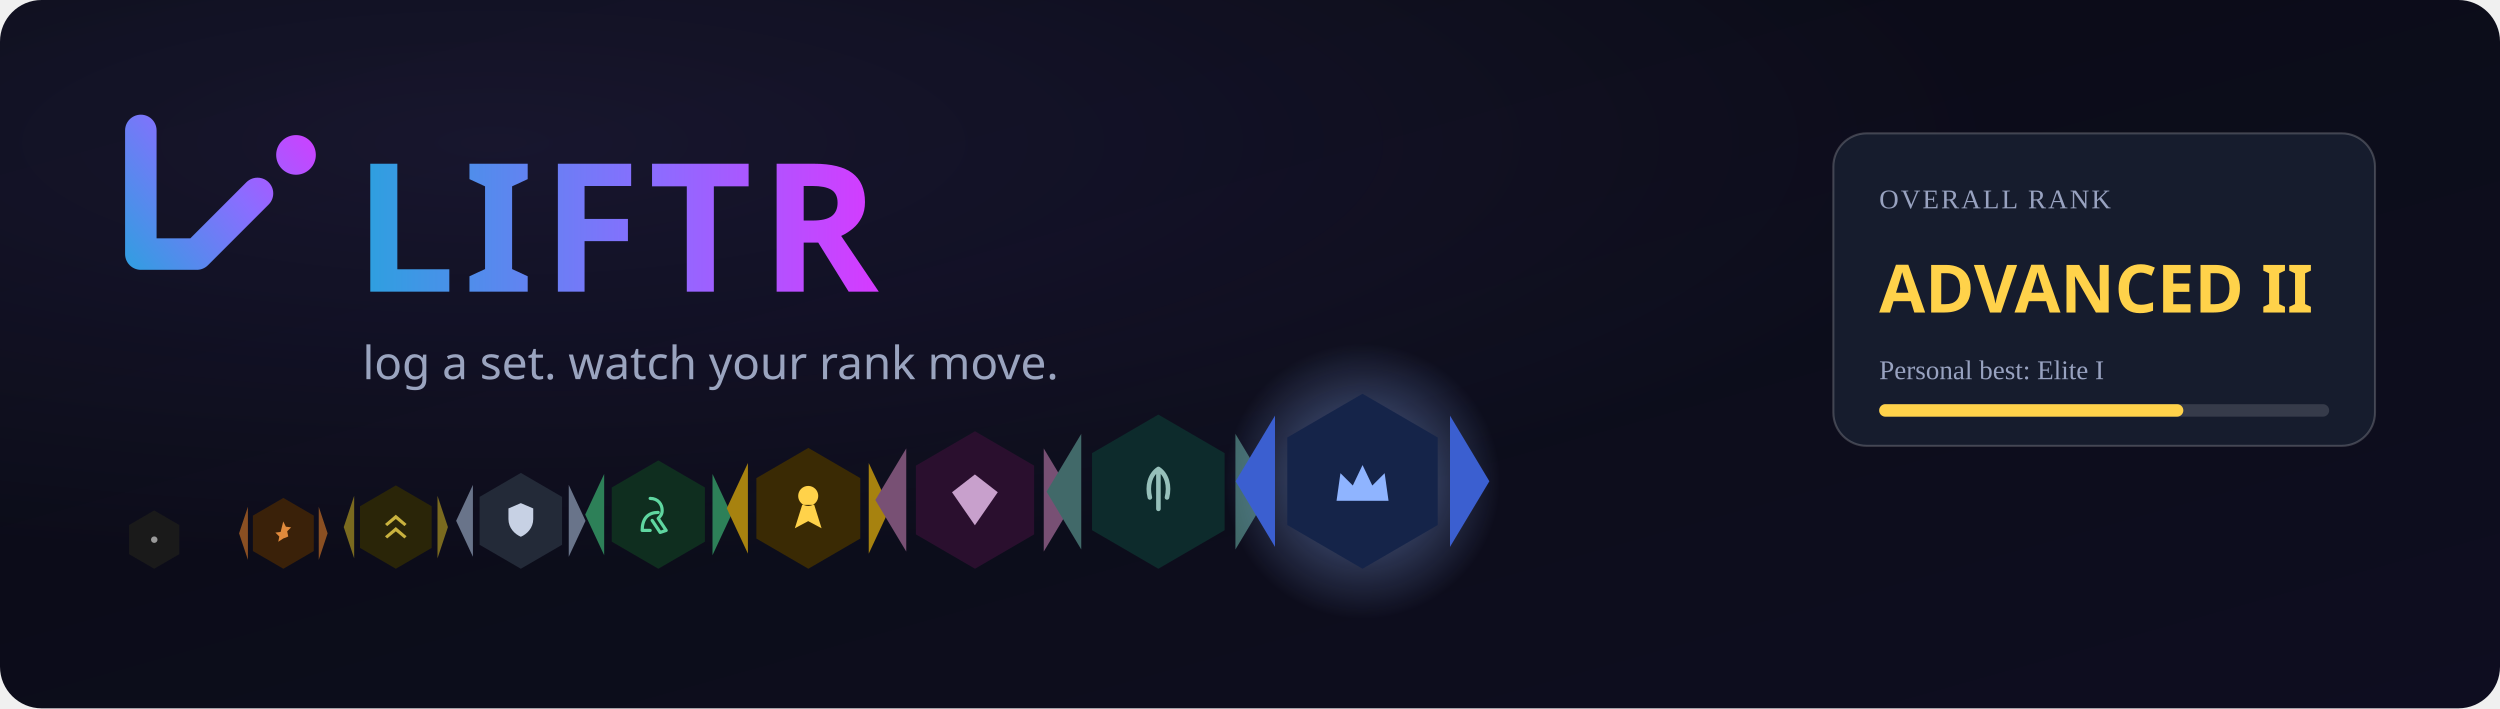
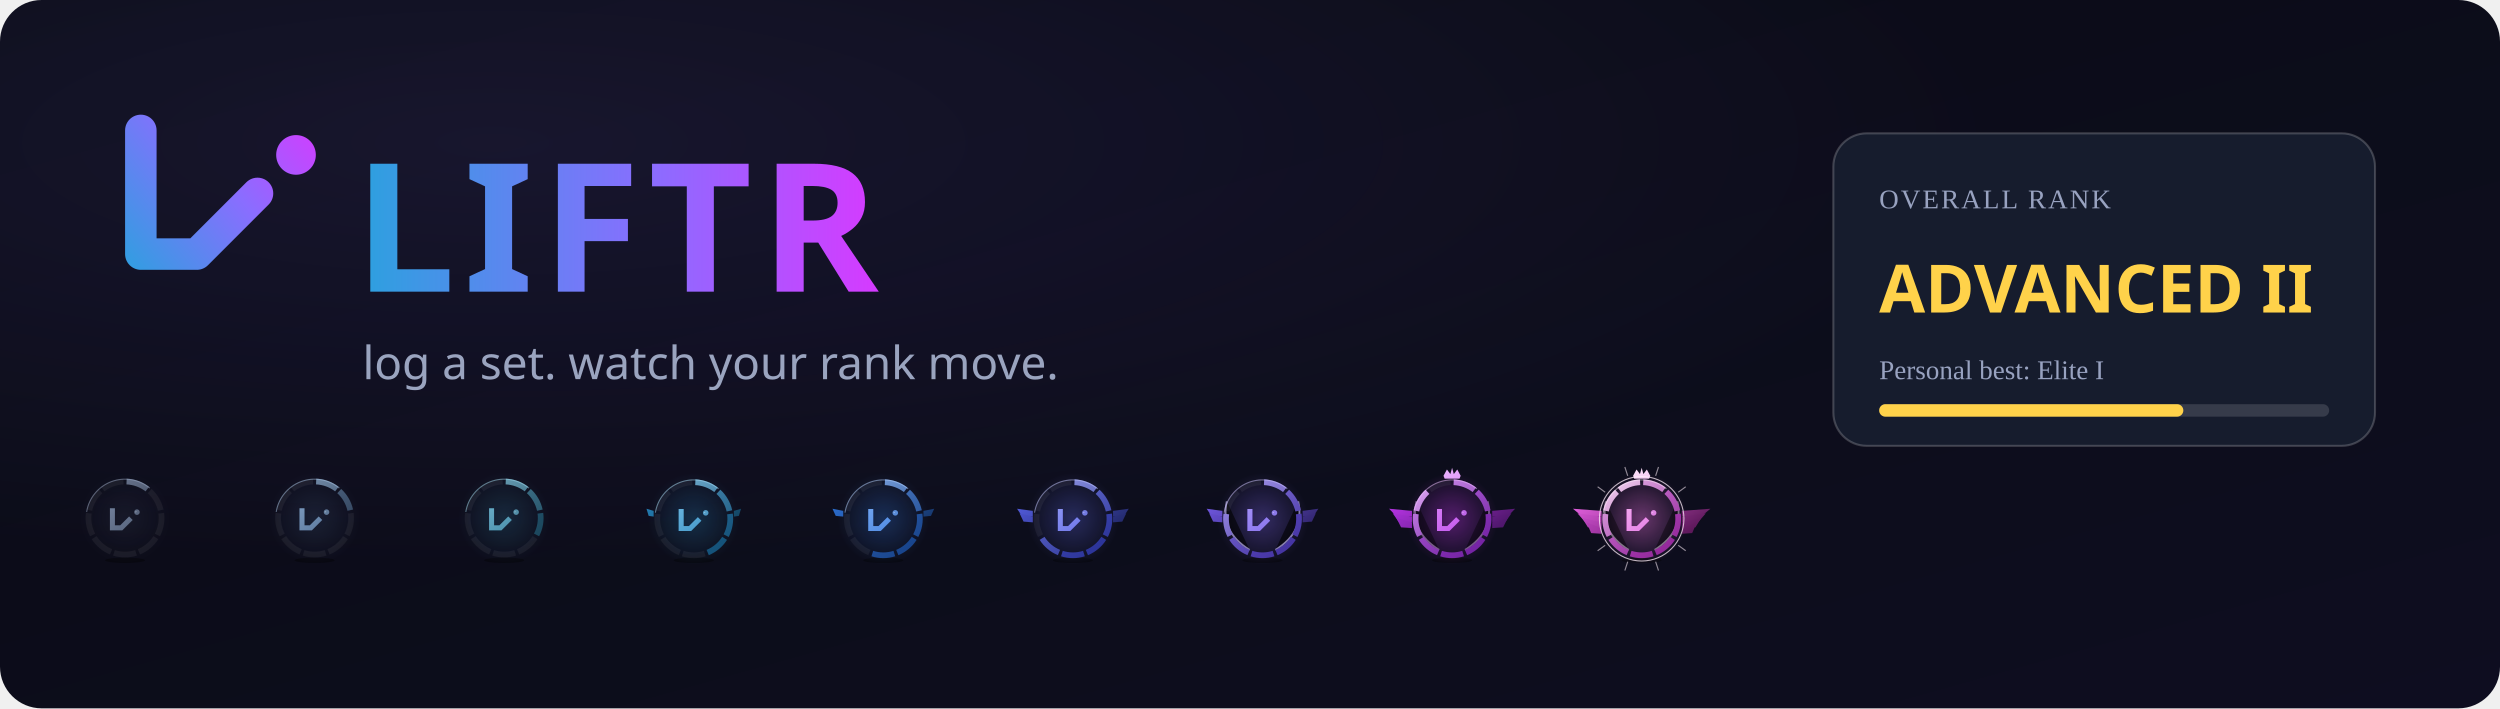
<svg xmlns="http://www.w3.org/2000/svg" viewBox="0 0 1200 340" width="1200" height="340" role="img" aria-label="Liftr — log a set, watch your rank move">
  <defs>
    <linearGradient id="bg" x1="0" y1="0" x2="1" y2="1">
      <stop offset="0%" stop-color="#0a0c14" />
      <stop offset="100%" stop-color="#0e0d20" />
    </linearGradient>
    <radialGradient id="wash" cx="20%" cy="20%" r="60%">
      <stop offset="0%" stop-color="rgba(138,109,255,0.10)" />
      <stop offset="100%" stop-color="rgba(138,109,255,0)" />
    </radialGradient>
    <linearGradient id="wordmark" x1="0" y1="0" x2="1" y2="0">
      <stop offset="0%" stop-color="#2f9fe0" />
      <stop offset="55%" stop-color="#8a6dff" />
      <stop offset="100%" stop-color="#d63aff" />
    </linearGradient>
    <linearGradient id="nebula" gradientUnits="userSpaceOnUse" x1="93" y1="389" x2="420" y2="123">
      <stop offset="0%" stop-color="#2f9fe0" />
      <stop offset="55%" stop-color="#8a6dff" />
      <stop offset="100%" stop-color="#d63aff" />
    </linearGradient>
    <radialGradient id="glow" cx="50%" cy="50%" r="50%">
      <stop offset="0%" stop-color="#8fb4ff" stop-opacity="0.55" />
      <stop offset="100%" stop-color="#8fb4ff" stop-opacity="0" />
    </radialGradient>
  </defs>
  <rect width="1200" height="340" rx="20" fill="url(#bg)" />
  <rect width="1200" height="340" rx="20" fill="url(#wash)" />
  <g transform="translate(34,20.6) scale(0.28)">
    <path d="M 120 150 L 120 362 L 216 362 L 320 258" fill="none" stroke="url(#nebula)" stroke-width="54" stroke-linecap="round" stroke-linejoin="round" />
    <circle cx="386" cy="192" r="34" fill="url(#nebula)" />
  </g>
  <text x="170" y="140" font-family="'Unbounded',system-ui,sans-serif" font-weight="800" font-size="86" letter-spacing="4" fill="url(#wordmark)">LIFTR</text>
  <text x="174" y="182" font-family="'Hanken Grotesk',system-ui,sans-serif" font-weight="400" font-size="22" fill="#9aa4bf">log a set. watch your rank move.</text>
+   <defs>
+     <radialGradient id="be-initiate-g0">
+       <stop offset="0" stop-color="#5a6a88" stop-opacity="0.122" />
+       <stop offset="1" stop-color="#5a6a88" stop-opacity="0" />
+     </radialGradient>
+     <linearGradient id="be-initiate-g1" gradientUnits="userSpaceOnUse" x1="18" y1="2" x2="110" y2="126">
+       <stop offset="0" stop-color="#78859f" />
+       <stop offset="1" stop-color="#202839" />
+     </linearGradient>
+     <linearGradient id="be-initiate-g2" gradientUnits="userSpaceOnUse" x1="18" y1="2" x2="110" y2="126">
+       <stop offset="0" stop-color="#8a99b5" />
+       <stop offset="1" stop-color="#3b475e" />
+     </linearGradient>
+     <linearGradient id="be-initiate-g3" gradientUnits="userSpaceOnUse" x1="18" y1="2" x2="110" y2="126">
+       <stop offset="0" stop-color="#8d9cb8" />
+       <stop offset="1" stop-color="#2a3448" />
+     </linearGradient>
+     <radialGradient id="be-apprentice-g0">
+       <stop offset="0" stop-color="#5f86b8" stop-opacity="0.154" />
+       <stop offset="1" stop-color="#5f86b8" stop-opacity="0" />
+     </radialGradient>
+     <linearGradient id="be-apprentice-g1" gradientUnits="userSpaceOnUse" x1="18" y1="2" x2="110" y2="126">
+       <stop offset="0" stop-color="#839dbc" />
+       <stop offset="1" stop-color="#23334a" />
+     </linearGradient>
+     <linearGradient id="be-apprentice-g2" gradientUnits="userSpaceOnUse" x1="18" y1="2" x2="110" y2="126">
+       <stop offset="0" stop-color="#5e7695" />
+       <stop offset="1" stop-color="#23334a" />
+     </linearGradient>
+     <linearGradient id="be-apprentice-g3" gradientUnits="userSpaceOnUse" x1="18" y1="2" x2="110" y2="126">
+       <stop offset="0" stop-color="#96b5d9" />
+       <stop offset="1" stop-color="#3f5a7f" />
+     </linearGradient>
+     <linearGradient id="be-apprentice-g4" gradientUnits="userSpaceOnUse" x1="18" y1="2" x2="110" y2="126">
+       <stop offset="0" stop-color="#99b8db" />
+       <stop offset="1" stop-color="#2d4260" />
+     </linearGradient>
+     <radialGradient id="be-trainee-g0">
+       <stop offset="0" stop-color="#3fa0c4" stop-opacity="0.186" />
+       <stop offset="1" stop-color="#3fa0c4" stop-opacity="0" />
+     </radialGradient>
+     <linearGradient id="be-trainee-g1" gradientUnits="userSpaceOnUse" x1="18" y1="2" x2="110" y2="126">
+       <stop offset="0" stop-color="#78b0c7" />
+       <stop offset="1" stop-color="#174055" />
+     </linearGradient>
+     <linearGradient id="be-trainee-g2" gradientUnits="userSpaceOnUse" x1="18" y1="2" x2="110" y2="126">
+       <stop offset="0" stop-color="#5189a1" />
+       <stop offset="1" stop-color="#174055" />
+     </linearGradient>
+     <linearGradient id="be-trainee-g3" gradientUnits="userSpaceOnUse" x1="18" y1="2" x2="110" y2="126">
+       <stop offset="0" stop-color="#2d647f" />
+       <stop offset="1" stop-color="#174055" />
+     </linearGradient>
+     <linearGradient id="be-trainee-g4" gradientUnits="userSpaceOnUse" x1="18" y1="2" x2="110" y2="126">
+       <stop offset="0" stop-color="#87cae2" />
+       <stop offset="1" stop-color="#296f8d" />
+     </linearGradient>
+     <linearGradient id="be-trainee-g5" gradientUnits="userSpaceOnUse" x1="18" y1="2" x2="110" y2="126">
+       <stop offset="0" stop-color="#8ccde4" />
+       <stop offset="1" stop-color="#1d5470" />
+     </linearGradient>
+     <radialGradient id="be-athlete-g0">
+       <stop offset="0" stop-color="#2f9fe0" stop-opacity="0.218" />
+       <stop offset="1" stop-color="#2f9fe0" stop-opacity="0" />
+     </radialGradient>
+     <linearGradient id="be-athlete-g1" gradientUnits="userSpaceOnUse" x1="18" y1="2" x2="110" y2="126">
+       <stop offset="0" stop-color="#278bc7" />
+       <stop offset="1" stop-color="#0d2c3f" />
+     </linearGradient>
+     <linearGradient id="be-athlete-g2" gradientUnits="userSpaceOnUse" x1="18" y1="2" x2="110" y2="126">
+       <stop offset="0" stop-color="#278bc7" />
+       <stop offset="1" stop-color="#0d2c3f" />
+     </linearGradient>
+     <linearGradient id="be-athlete-g3" gradientUnits="userSpaceOnUse" x1="18" y1="2" x2="110" y2="126">
+       <stop offset="0" stop-color="#7dbadc" />
+       <stop offset="1" stop-color="#144e73" />
+     </linearGradient>
+     <linearGradient id="be-athlete-g4" gradientUnits="userSpaceOnUse" x1="18" y1="2" x2="110" y2="126">
+       <stop offset="0" stop-color="#5398c1" />
+       <stop offset="1" stop-color="#144e73" />
+     </linearGradient>
+     <linearGradient id="be-athlete-g5" gradientUnits="userSpaceOnUse" x1="18" y1="2" x2="110" y2="126">
+       <stop offset="0" stop-color="#2b78a9" />
+       <stop offset="1" stop-color="#144e73" />
+     </linearGradient>
+     <linearGradient id="be-athlete-g6" gradientUnits="userSpaceOnUse" x1="18" y1="2" x2="110" y2="126">
+       <stop offset="0" stop-color="#1a6a9e" />
+       <stop offset="1" stop-color="#144e73" />
+     </linearGradient>
+     <linearGradient id="be-athlete-g7" gradientUnits="userSpaceOnUse" x1="18" y1="2" x2="110" y2="126">
+       <stop offset="0" stop-color="#8acef1" />
+       <stop offset="1" stop-color="#217db5" />
+     </linearGradient>
+     <linearGradient id="be-athlete-g8" gradientUnits="userSpaceOnUse" x1="18" y1="2" x2="110" y2="126">
+       <stop offset="0" stop-color="#90d1f2" />
+       <stop offset="1" stop-color="#1a6a9e" />
+     </linearGradient>
+     <radialGradient id="be-lifter-g0">
+       <stop offset="0" stop-color="#3b8cff" stop-opacity="0.25" />
+       <stop offset="1" stop-color="#3b8cff" stop-opacity="0" />
+     </radialGradient>
+     <linearGradient id="be-lifter-g1" gradientUnits="userSpaceOnUse" x1="18" y1="2" x2="110" y2="126">
+       <stop offset="0" stop-color="#3079e4" />
+       <stop offset="1" stop-color="#0f2246" />
+     </linearGradient>
+     <linearGradient id="be-lifter-g2" gradientUnits="userSpaceOnUse" x1="18" y1="2" x2="110" y2="126">
+       <stop offset="0" stop-color="#3079e4" />
+       <stop offset="1" stop-color="#0f2246" />
+     </linearGradient>
+     <linearGradient id="be-lifter-g3" gradientUnits="userSpaceOnUse" x1="18" y1="2" x2="110" y2="126">
+       <stop offset="0" stop-color="#86aeea" />
+       <stop offset="1" stop-color="#184185" />
+     </linearGradient>
+     <linearGradient id="be-lifter-g4" gradientUnits="userSpaceOnUse" x1="18" y1="2" x2="110" y2="126">
+       <stop offset="0" stop-color="#5a8ad4" />
+       <stop offset="1" stop-color="#184185" />
+     </linearGradient>
+     <linearGradient id="be-lifter-g5" gradientUnits="userSpaceOnUse" x1="18" y1="2" x2="110" y2="126">
+       <stop offset="0" stop-color="#316ac1" />
+       <stop offset="1" stop-color="#184185" />
+     </linearGradient>
+     <linearGradient id="be-lifter-g6" gradientUnits="userSpaceOnUse" x1="18" y1="2" x2="110" y2="126">
+       <stop offset="0" stop-color="#1f5bb8" />
+       <stop offset="1" stop-color="#184185" />
+     </linearGradient>
+     <linearGradient id="be-lifter-g7" gradientUnits="userSpaceOnUse" x1="18" y1="2" x2="110" y2="126">
+       <stop offset="0" stop-color="#2c66be" />
+       <stop offset="1" stop-color="#184185" />
+     </linearGradient>
+     <linearGradient id="be-lifter-g8" gradientUnits="userSpaceOnUse" x1="18" y1="2" x2="110" y2="126">
+       <stop offset="0" stop-color="#95c1ff" />
+       <stop offset="1" stop-color="#296cd1" />
+     </linearGradient>
+     <linearGradient id="be-lifter-g9" gradientUnits="userSpaceOnUse" x1="18" y1="2" x2="110" y2="126">
+       <stop offset="0" stop-color="#9bc4ff" />
+       <stop offset="1" stop-color="#1f5bb8" />
+     </linearGradient>
+     <radialGradient id="be-advanced-g0">
+       <stop offset="0" stop-color="#6b74ff" stop-opacity="0.282" />
+       <stop offset="1" stop-color="#6b74ff" stop-opacity="0" />
+     </radialGradient>
+     <linearGradient id="be-advanced-g1" gradientUnits="userSpaceOnUse" x1="18" y1="2" x2="110" y2="126">
+       <stop offset="0" stop-color="#5862ea" />
+       <stop offset="1" stop-color="#171d4e" />
+     </linearGradient>
+     <linearGradient id="be-advanced-g2" gradientUnits="userSpaceOnUse" x1="18" y1="2" x2="110" y2="126">
+       <stop offset="0" stop-color="#535ce4" />
+       <stop offset="1" stop-color="#171d4e" />
+     </linearGradient>
+     <linearGradient id="be-advanced-g3" gradientUnits="userSpaceOnUse" x1="18" y1="2" x2="110" y2="126">
+       <stop offset="0" stop-color="#5862ea" />
+       <stop offset="1" stop-color="#171d4e" />
+     </linearGradient>
+     <linearGradient id="be-advanced-g4" gradientUnits="userSpaceOnUse" x1="18" y1="2" x2="110" y2="126">
+       <stop offset="0" stop-color="#535ce4" />
+       <stop offset="1" stop-color="#171d4e" />
+     </linearGradient>
+     <linearGradient id="be-advanced-g5" gradientUnits="userSpaceOnUse" x1="18" y1="2" x2="110" y2="126">
+       <stop offset="0" stop-color="#9aa0ee" />
+       <stop offset="1" stop-color="#2a3291" />
+     </linearGradient>
+     <linearGradient id="be-advanced-g6" gradientUnits="userSpaceOnUse" x1="18" y1="2" x2="110" y2="126">
+       <stop offset="0" stop-color="#7179de" />
+       <stop offset="1" stop-color="#2a3291" />
+     </linearGradient>
+     <linearGradient id="be-advanced-g7" gradientUnits="userSpaceOnUse" x1="18" y1="2" x2="110" y2="126">
+       <stop offset="0" stop-color="#4b54cf" />
+       <stop offset="1" stop-color="#2a3291" />
+     </linearGradient>
+     <linearGradient id="be-advanced-g8" gradientUnits="userSpaceOnUse" x1="18" y1="2" x2="110" y2="126">
+       <stop offset="0" stop-color="#3a44c8" />
+       <stop offset="1" stop-color="#2a3291" />
+     </linearGradient>
+     <linearGradient id="be-advanced-g9" gradientUnits="userSpaceOnUse" x1="18" y1="2" x2="110" y2="126">
+       <stop offset="0" stop-color="#4650cd" />
+       <stop offset="1" stop-color="#2a3291" />
+     </linearGradient>
+     <linearGradient id="be-advanced-g10" gradientUnits="userSpaceOnUse" x1="18" y1="2" x2="110" y2="126">
+       <stop offset="0" stop-color="#6972db" />
+       <stop offset="1" stop-color="#2a3291" />
+     </linearGradient>
+     <linearGradient id="be-advanced-g11" gradientUnits="userSpaceOnUse" x1="18" y1="2" x2="110" y2="126">
+       <stop offset="0" stop-color="#adb3ff" />
+       <stop offset="1" stop-color="#4b55db" />
+     </linearGradient>
+     <linearGradient id="be-advanced-g12" gradientUnits="userSpaceOnUse" x1="18" y1="2" x2="110" y2="126">
+       <stop offset="0" stop-color="#b1b7ff" />
+       <stop offset="1" stop-color="#3a44c8" />
+     </linearGradient>
+     <radialGradient id="be-elite-g0">
+       <stop offset="0" stop-color="#8a6dff" stop-opacity="0.314" />
+       <stop offset="1" stop-color="#8a6dff" stop-opacity="0" />
+     </radialGradient>
+     <linearGradient id="be-elite-g1" gradientUnits="userSpaceOnUse" x1="18" y1="2" x2="110" y2="126">
+       <stop offset="0" stop-color="#785eef" />
+       <stop offset="1" stop-color="#231a52" />
+     </linearGradient>
+     <linearGradient id="be-elite-g2" gradientUnits="userSpaceOnUse" x1="18" y1="2" x2="110" y2="126">
+       <stop offset="0" stop-color="#7359ea" />
+       <stop offset="1" stop-color="#231a52" />
+     </linearGradient>
+     <linearGradient id="be-elite-g3" gradientUnits="userSpaceOnUse" x1="18" y1="2" x2="110" y2="126">
+       <stop offset="0" stop-color="#785eef" />
+       <stop offset="1" stop-color="#231a52" />
+     </linearGradient>
+     <linearGradient id="be-elite-g4" gradientUnits="userSpaceOnUse" x1="18" y1="2" x2="110" y2="126">
+       <stop offset="0" stop-color="#7359ea" />
+       <stop offset="1" stop-color="#231a52" />
+     </linearGradient>
+     <linearGradient id="be-elite-g5" gradientUnits="userSpaceOnUse" x1="18" y1="2" x2="110" y2="126">
+       <stop offset="0" stop-color="#ac9ef2" />
+       <stop offset="1" stop-color="#42329a" />
+     </linearGradient>
+     <linearGradient id="be-elite-g6" gradientUnits="userSpaceOnUse" x1="18" y1="2" x2="110" y2="126">
+       <stop offset="0" stop-color="#8978e5" />
+       <stop offset="1" stop-color="#42329a" />
+     </linearGradient>
+     <linearGradient id="be-elite-g7" gradientUnits="userSpaceOnUse" x1="18" y1="2" x2="110" y2="126">
+       <stop offset="0" stop-color="#6955d9" />
+       <stop offset="1" stop-color="#42329a" />
+     </linearGradient>
+     <linearGradient id="be-elite-g8" gradientUnits="userSpaceOnUse" x1="18" y1="2" x2="110" y2="126">
+       <stop offset="0" stop-color="#5b45d4" />
+       <stop offset="1" stop-color="#42329a" />
+     </linearGradient>
+     <linearGradient id="be-elite-g9" gradientUnits="userSpaceOnUse" x1="18" y1="2" x2="110" y2="126">
+       <stop offset="0" stop-color="#6550d8" />
+       <stop offset="1" stop-color="#42329a" />
+     </linearGradient>
+     <linearGradient id="be-elite-g10" gradientUnits="userSpaceOnUse" x1="18" y1="2" x2="110" y2="126">
+       <stop offset="0" stop-color="#8371e3" />
+       <stop offset="1" stop-color="#42329a" />
+     </linearGradient>
+     <linearGradient id="be-elite-g11" gradientUnits="userSpaceOnUse" x1="18" y1="2" x2="110" y2="126">
+       <stop offset="0" stop-color="#a798f0" />
+       <stop offset="1" stop-color="#42329a" />
+     </linearGradient>
+     <linearGradient id="be-elite-g12" gradientUnits="userSpaceOnUse" x1="18" y1="2" x2="110" y2="126">
+       <stop offset="0" stop-color="#beaeff" />
+       <stop offset="1" stop-color="#6b53e3" />
+     </linearGradient>
+     <linearGradient id="be-elite-g13" gradientUnits="userSpaceOnUse" x1="18" y1="2" x2="110" y2="126">
+       <stop offset="0" stop-color="#c1b3ff" />
+       <stop offset="1" stop-color="#5b45d4" />
+     </linearGradient>
+     <radialGradient id="be-expert-g0">
+       <stop offset="0" stop-color="#d63aff" stop-opacity="0.346" />
+       <stop offset="1" stop-color="#d63aff" stop-opacity="0" />
+     </radialGradient>
+     <linearGradient id="be-expert-g1" gradientUnits="userSpaceOnUse" x1="18" y1="2" x2="110" y2="126">
+       <stop offset="0" stop-color="#bf36ef" />
+       <stop offset="1" stop-color="#3a1152" />
+     </linearGradient>
+     <linearGradient id="be-expert-g2" gradientUnits="userSpaceOnUse" x1="18" y1="2" x2="110" y2="126">
+       <stop offset="0" stop-color="#b935eb" />
+       <stop offset="1" stop-color="#3a1152" />
+     </linearGradient>
+     <linearGradient id="be-expert-g3" gradientUnits="userSpaceOnUse" x1="18" y1="2" x2="110" y2="126">
+       <stop offset="0" stop-color="#b233e6" />
+       <stop offset="1" stop-color="#3a1152" />
+     </linearGradient>
+     <linearGradient id="be-expert-g4" gradientUnits="userSpaceOnUse" x1="18" y1="2" x2="110" y2="126">
+       <stop offset="0" stop-color="#bf36ef" />
+       <stop offset="1" stop-color="#3a1152" />
+     </linearGradient>
+     <linearGradient id="be-expert-g5" gradientUnits="userSpaceOnUse" x1="18" y1="2" x2="110" y2="126">
+       <stop offset="0" stop-color="#b935eb" />
+       <stop offset="1" stop-color="#3a1152" />
+     </linearGradient>
+     <linearGradient id="be-expert-g6" gradientUnits="userSpaceOnUse" x1="18" y1="2" x2="110" y2="126">
+       <stop offset="0" stop-color="#b233e6" />
+       <stop offset="1" stop-color="#3a1152" />
+     </linearGradient>
+     <linearGradient id="be-expert-g7" gradientUnits="userSpaceOnUse" x1="18" y1="2" x2="110" y2="126">
+       <stop offset="0" stop-color="#d594f3" />
+       <stop offset="1" stop-color="#6f229b" />
+     </linearGradient>
+     <linearGradient id="be-expert-g8" gradientUnits="userSpaceOnUse" x1="18" y1="2" x2="110" y2="126">
+       <stop offset="0" stop-color="#bc69e6" />
+       <stop offset="1" stop-color="#6f229b" />
+     </linearGradient>
+     <linearGradient id="be-expert-g9" gradientUnits="userSpaceOnUse" x1="18" y1="2" x2="110" y2="126">
+       <stop offset="0" stop-color="#a441db" />
+       <stop offset="1" stop-color="#6f229b" />
+     </linearGradient>
+     <linearGradient id="be-expert-g10" gradientUnits="userSpaceOnUse" x1="18" y1="2" x2="110" y2="126">
+       <stop offset="0" stop-color="#9a2fd6" />
+       <stop offset="1" stop-color="#6f229b" />
+     </linearGradient>
+     <linearGradient id="be-expert-g11" gradientUnits="userSpaceOnUse" x1="18" y1="2" x2="110" y2="126">
+       <stop offset="0" stop-color="#a23cda" />
+       <stop offset="1" stop-color="#6f229b" />
+     </linearGradient>
+     <linearGradient id="be-expert-g12" gradientUnits="userSpaceOnUse" x1="18" y1="2" x2="110" y2="126">
+       <stop offset="0" stop-color="#b761e4" />
+       <stop offset="1" stop-color="#6f229b" />
+     </linearGradient>
+     <linearGradient id="be-expert-g13" gradientUnits="userSpaceOnUse" x1="18" y1="2" x2="110" y2="126">
+       <stop offset="0" stop-color="#d18df1" />
+       <stop offset="1" stop-color="#6f229b" />
+     </linearGradient>
+     <linearGradient id="be-expert-g14" gradientUnits="userSpaceOnUse" x1="18" y1="2" x2="110" y2="126">
+       <stop offset="0" stop-color="#e3acf9" />
+       <stop offset="1" stop-color="#6f229b" />
+     </linearGradient>
+     <linearGradient id="be-expert-g15" gradientUnits="userSpaceOnUse" x1="18" y1="2" x2="110" y2="126">
+       <stop offset="0" stop-color="#e99fff" />
+       <stop offset="1" stop-color="#af33e4" />
+     </linearGradient>
+     <linearGradient id="be-expert-g16" gradientUnits="userSpaceOnUse" x1="18" y1="2" x2="110" y2="126">
+       <stop offset="0" stop-color="#eaa5ff" />
+       <stop offset="1" stop-color="#9a2fd6" />
+     </linearGradient>
+     <linearGradient id="be-expert-g17" gradientUnits="userSpaceOnUse" x1="18" y1="2" x2="110" y2="126">
+       <stop offset="0" stop-color="#efc0ff" />
+       <stop offset="1" stop-color="#b835eb" />
+     </linearGradient>
+     <radialGradient id="be-apex-g0">
+       <stop offset="0" stop-color="#ff7bf0" stop-opacity="0.378" />
+       <stop offset="1" stop-color="#ff7bf0" stop-opacity="0" />
+     </radialGradient>
+     <linearGradient id="be-apex-g1" gradientUnits="userSpaceOnUse" x1="18" y1="2" x2="110" y2="126">
+       <stop offset="0" stop-color="#e862e4" />
+       <stop offset="1" stop-color="#4a1046" />
+     </linearGradient>
+     <linearGradient id="be-apex-g2" gradientUnits="userSpaceOnUse" x1="18" y1="2" x2="110" y2="126">
+       <stop offset="0" stop-color="#e15be0" />
+       <stop offset="1" stop-color="#4a1046" />
+     </linearGradient>
+     <linearGradient id="be-apex-g3" gradientUnits="userSpaceOnUse" x1="18" y1="2" x2="110" y2="126">
+       <stop offset="0" stop-color="#da54dd" />
+       <stop offset="1" stop-color="#4a1046" />
+     </linearGradient>
+     <linearGradient id="be-apex-g4" gradientUnits="userSpaceOnUse" x1="18" y1="2" x2="110" y2="126">
+       <stop offset="0" stop-color="#d44dd9" />
+       <stop offset="1" stop-color="#4a1046" />
+     </linearGradient>
+     <linearGradient id="be-apex-g5" gradientUnits="userSpaceOnUse" x1="18" y1="2" x2="110" y2="126">
+       <stop offset="0" stop-color="#e862e4" />
+       <stop offset="1" stop-color="#4a1046" />
+     </linearGradient>
+     <linearGradient id="be-apex-g6" gradientUnits="userSpaceOnUse" x1="18" y1="2" x2="110" y2="126">
+       <stop offset="0" stop-color="#e15be0" />
+       <stop offset="1" stop-color="#4a1046" />
+     </linearGradient>
+     <linearGradient id="be-apex-g7" gradientUnits="userSpaceOnUse" x1="18" y1="2" x2="110" y2="126">
+       <stop offset="0" stop-color="#da54dd" />
+       <stop offset="1" stop-color="#4a1046" />
+     </linearGradient>
+     <linearGradient id="be-apex-g8" gradientUnits="userSpaceOnUse" x1="18" y1="2" x2="110" y2="126">
+       <stop offset="0" stop-color="#d44dd9" />
+       <stop offset="1" stop-color="#4a1046" />
+     </linearGradient>
+     <linearGradient id="be-apex-g9" gradientUnits="userSpaceOnUse" x1="18" y1="2" x2="110" y2="126">
+       <stop offset="0" stop-color="#edb9ee" />
+       <stop offset="1" stop-color="#8c2792" />
+     </linearGradient>
+     <linearGradient id="be-apex-g10" gradientUnits="userSpaceOnUse" x1="18" y1="2" x2="110" y2="126">
+       <stop offset="0" stop-color="#da83e1" />
+       <stop offset="1" stop-color="#8c2792" />
+     </linearGradient>
+     <linearGradient id="be-apex-g11" gradientUnits="userSpaceOnUse" x1="18" y1="2" x2="110" y2="126">
+       <stop offset="0" stop-color="#ca50d5" />
+       <stop offset="1" stop-color="#8c2792" />
+     </linearGradient>
+     <linearGradient id="be-apex-g12" gradientUnits="userSpaceOnUse" x1="18" y1="2" x2="110" y2="126">
+       <stop offset="0" stop-color="#c23ad0" />
+       <stop offset="1" stop-color="#8c2792" />
+     </linearGradient>
+     <linearGradient id="be-apex-g13" gradientUnits="userSpaceOnUse" x1="18" y1="2" x2="110" y2="126">
+       <stop offset="0" stop-color="#c74ad4" />
+       <stop offset="1" stop-color="#8c2792" />
+     </linearGradient>
+     <linearGradient id="be-apex-g14" gradientUnits="userSpaceOnUse" x1="18" y1="2" x2="110" y2="126">
+       <stop offset="0" stop-color="#d779df" />
+       <stop offset="1" stop-color="#8c2792" />
+     </linearGradient>
+     <linearGradient id="be-apex-g15" gradientUnits="userSpaceOnUse" x1="18" y1="2" x2="110" y2="126">
+       <stop offset="0" stop-color="#eab1ec" />
+       <stop offset="1" stop-color="#8c2792" />
+     </linearGradient>
+     <linearGradient id="be-apex-g16" gradientUnits="userSpaceOnUse" x1="18" y1="2" x2="110" y2="126">
+       <stop offset="0" stop-color="#f7d7f5" />
+       <stop offset="1" stop-color="#8c2792" />
+     </linearGradient>
+     <linearGradient id="be-apex-g17" gradientUnits="userSpaceOnUse" x1="18" y1="2" x2="110" y2="126">
+       <stop offset="0" stop-color="#f8daf6" />
+       <stop offset="1" stop-color="#8c2792" />
+     </linearGradient>
+     <linearGradient id="be-apex-g18" gradientUnits="userSpaceOnUse" x1="18" y1="2" x2="110" y2="126">
+       <stop offset="0" stop-color="#ffd3f8" />
+       <stop offset="1" stop-color="#d751db" />
+     </linearGradient>
+     <linearGradient id="be-apex-g19" gradientUnits="userSpaceOnUse" x1="18" y1="2" x2="110" y2="126">
+       <stop offset="0" stop-color="#ffd9f9" />
+       <stop offset="1" stop-color="#c23ad0" />
+     </linearGradient>
+     <linearGradient id="be-apex-g20" gradientUnits="userSpaceOnUse" x1="18" y1="2" x2="110" y2="126">
+       <stop offset="0" stop-color="#fff0fb" />
+       <stop offset="1" stop-color="#e15be0" />
+     </linearGradient>
+   </defs>
  <g>
-     <g transform="translate(60,245)">
-       <polygon points="14,0 26.04,7 26.04,21 14,28 1.96,21 1.96,7" fill="#1a1a1a" />
-       <path transform="translate(7.8,7.8) scale(0.52)" d="M12 9a3 3 0 110 6 3 3 0 010-6z" fill="#9a9a9a" />
-     </g>
-     <g transform="translate(119,239)">
-       <polygon points="0,4.25 0,29.75 -4.25,17" fill="#8a4f22" />
-       <polygon points="34,4.25 34,29.75 38.25,17" fill="#8a4f22" />
-       <polygon points="17,0 31.62,8.5 31.62,25.5 17,34 2.38,25.5 2.38,8.5" fill="#3a2109" />
-       <path transform="translate(9.4,9.4) scale(0.63)" d="M12 3l2 4 4 .5-3 3 .8 4L12 16l-3.8 2.5.8-4-3-3 4-.5z" fill="#e08a3c" />
-     </g>
-     <g transform="translate(170,233)">
-       <polygon points="0,5 0,35 -5,20" fill="#7a6a1f" />
-       <polygon points="40,5 40,35 45,20" fill="#7a6a1f" />
-       <polygon points="20,0 37.2,10 37.2,30 20,40 2.8,30 2.8,10" fill="#2a2508" />
-       <path transform="translate(11.1,11.1) scale(0.74)" d="M12 4l7 6-1.4 1.4L12 6.8 6.4 11.4 5 10zM12 12l7 6-1.4 1.4L12 14.8l-5.6 4.6L5 18z" fill="#c9b23e" />
-     </g>
-     <g transform="translate(227,227)">
-       <polygon points="0,5.75 0,40.25 -8.05,23" fill="#69748a" />
-       <polygon points="46,5.75 46,40.25 54.05,23" fill="#69748a" />
-       <polygon points="23,0 42.78,11.5 42.78,34.5 23,46 3.22,34.5 3.22,11.5" fill="#232a38" />
-       <path transform="translate(12.8,12.8) scale(0.85)" d="M12 2l7 3v6c0 5-3.5 8.5-7 10-3.5-1.5-7-5-7-10V5z" fill="#c7d1e4" />
-     </g>
-     <g transform="translate(290,221)">
-       <polygon points="0,6.5 0,45.5 -9.1,26" fill="#2d8058" />
-       <polygon points="52,6.5 52,45.5 61.1,26" fill="#2d8058" />
-       <polygon points="26,0 48.36,13 48.36,39 26,52 3.64,39 3.64,13" fill="#0f2e1f" />
-       <path transform="translate(14.4,14.4) scale(0.96)" d="M4 20c0-6 3-9 8-9M4 20h4M8 4c4 0 6 3 6 6 0 2-1 3-2 4l4 6-3 1-4-6" fill="none" stroke="#5fd6a0" stroke-width="1.6" stroke-linecap="round" stroke-linejoin="round" />
-     </g>
-     <g transform="translate(359,215)">
-       <polygon points="0,7.25 0,50.75 -10.15,29" fill="#a7820f" />
-       <polygon points="58,7.25 58,50.75 68.15,29" fill="#a7820f" />
-       <polygon points="29,0 53.94,14.5 53.94,43.5 29,58 4.06,43.5 4.06,14.5" fill="#3a2a04" />
-       <path transform="translate(16.1,16.1) scale(1.07)" d="M12 2a4.5 4.5 0 110 9 4.5 4.5 0 010-9zM9.3 10.5L6 21l6-3.2 6 3.2-3.3-10.5" fill="#ffd24a" />
-     </g>
-     <g transform="translate(435,207)">
-       <polygon points="0,8.25 0,57.75 -14.85,33" fill="#785074" />
-       <polygon points="66,8.25 66,57.75 80.85,33" fill="#785074" />
-       <polygon points="33,0 61.38,16.5 61.38,49.5 33,66 4.62,49.5 4.62,16.5" fill="#2a0f2e" />
-       <path transform="translate(18.3,18.3) scale(1.22)" d="M12 2 3 9l9 13 9-13z" fill="#c8a0cc" />
-     </g>
-     <g transform="translate(519,199)">
-       <polygon points="0,9.25 0,64.75 -16.65,37" fill="#416969" />
-       <polygon points="74,9.25 74,64.75 90.65,37" fill="#416969" />
-       <polygon points="37,0 68.82,18.5 68.82,55.5 37,74 5.18,55.5 5.18,18.5" fill="#0d2b2c" />
-       <path transform="translate(20.6,20.6) scale(1.37)" d="M12 4c-3 2-4 6-3 10M12 4c3 2 4 6 3 10M12 4v14" fill="none" stroke="#96c0ba" stroke-width="1.6" stroke-linecap="round" />
-     </g>
-     <g transform="translate(612,189)">
-       <circle cx="42" cy="42" r="66" fill="url(#glow)" />
-       <polygon points="0,10.5 0,73.5 -18.9,42" fill="#3b5fd0" />
-       <polygon points="84,10.5 84,73.5 102.9,42" fill="#3b5fd0" />
-       <polygon points="42,0 78.12,21 78.12,63 42,84 5.88,63 5.88,21" fill="#152449" />
-       <path transform="translate(23.3,23.3) scale(1.56)" d="M4 18h16l-1.2-8.5-3.8 3.8-3-6.3-3 6.3-3.8-3.8z" fill="#8fb4ff" />
+     <g transform="translate(38,227) scale(0.3438)" style="overflow:visible">
+       <ellipse cx="64" cy="122" rx="28" ry="3.8" fill="#000" opacity="0.34" />
+       <circle cx="64" cy="63" r="64" fill="url(#be-initiate-g0)" />
+       <path d="M66.34 8.05A55 55 0 0 1 97.53 19.4L92.65 25.74A47 47 0 0 0 66 16.04Z" fill="url(#be-initiate-g1)" />
+       <path d="M101.11 22.41A55 55 0 0 1 117.71 51.16L109.9 52.88A47 47 0 0 0 95.71 28.31Z" fill="rgba(255,255,255,.055)" />
+       <path d="M118.52 55.76A55 55 0 0 1 112.76 88.45L105.66 84.75A47 47 0 0 0 110.59 56.81Z" fill="rgba(255,255,255,.055)" />
+       <path d="M110.42 92.5A55 55 0 0 1 84.99 113.84L81.94 106.44A47 47 0 0 0 103.67 88.21Z" fill="rgba(255,255,255,.055)" />
+       <path d="M80.6 115.44A55 55 0 0 1 47.4 115.44L49.82 107.81A47 47 0 0 0 78.18 107.81Z" fill="rgba(255,255,255,.055)" />
+       <path d="M43.01 113.84A55 55 0 0 1 17.58 92.5L24.33 88.21A47 47 0 0 0 46.06 106.44Z" fill="rgba(255,255,255,.055)" />
+       <path d="M15.24 88.45A55 55 0 0 1 9.48 55.76L17.41 56.81A47 47 0 0 0 22.34 84.75Z" fill="rgba(255,255,255,.055)" />
+       <path d="M10.29 51.16A55 55 0 0 1 26.89 22.41L32.29 28.31A47 47 0 0 0 18.1 52.88Z" fill="rgba(255,255,255,.055)" />
+       <path d="M30.47 19.4A55 55 0 0 1 61.66 8.05L62 16.04A47 47 0 0 0 35.35 25.74Z" fill="rgba(255,255,255,.055)" />
+       <path d="M9.68 54.4A55 55 0 0 1 99.06 20.62L98.1 21.78A53.5 53.5 0 0 0 11.16 54.63Z" fill="#9aa8c4" opacity="0.5" />
+       <path d="M46.42 49.35L46.42 76.65L58.78 76.65L72.18 63.26" fill="none" stroke="#1d2534" stroke-width="6.96" />
+       <path d="M46.42 49.35L46.42 76.65L58.78 76.65L72.18 63.26" fill="none" stroke="url(#be-initiate-g2)" stroke-width="6.96" />
+       <circle cx="80.68" cy="54.76" r="3.9" fill="url(#be-initiate-g3)" />
+       <ellipse cx="79.57" cy="53.64" rx="1.11" ry="0.7" fill="#fff" opacity="0.4" transform="rotate(-30 80.68 54.76)" />
+     </g>
+     <g transform="translate(129,227) scale(0.3438)" style="overflow:visible">
+       <ellipse cx="64" cy="122" rx="28" ry="3.8" fill="#000" opacity="0.34" />
+       <circle cx="64" cy="63" r="64" fill="url(#be-apprentice-g0)" />
+       <path d="M66.34 8.05A55 55 0 0 1 97.53 19.4L92.65 25.74A47 47 0 0 0 66 16.04Z" fill="url(#be-apprentice-g1)" />
+       <path d="M101.11 22.41A55 55 0 0 1 117.71 51.16L109.9 52.88A47 47 0 0 0 95.71 28.31Z" fill="url(#be-apprentice-g2)" />
+       <path d="M118.52 55.76A55 55 0 0 1 112.76 88.45L105.66 84.75A47 47 0 0 0 110.59 56.81Z" fill="rgba(255,255,255,.055)" />
+       <path d="M110.42 92.5A55 55 0 0 1 84.99 113.84L81.94 106.44A47 47 0 0 0 103.67 88.21Z" fill="rgba(255,255,255,.055)" />
+       <path d="M80.6 115.44A55 55 0 0 1 47.4 115.44L49.82 107.81A47 47 0 0 0 78.18 107.81Z" fill="rgba(255,255,255,.055)" />
+       <path d="M43.01 113.84A55 55 0 0 1 17.58 92.5L24.33 88.21A47 47 0 0 0 46.06 106.44Z" fill="rgba(255,255,255,.055)" />
+       <path d="M15.24 88.45A55 55 0 0 1 9.48 55.76L17.41 56.81A47 47 0 0 0 22.34 84.75Z" fill="rgba(255,255,255,.055)" />
+       <path d="M10.29 51.16A55 55 0 0 1 26.89 22.41L32.29 28.31A47 47 0 0 0 18.1 52.88Z" fill="rgba(255,255,255,.055)" />
+       <path d="M30.47 19.4A55 55 0 0 1 61.66 8.05L62 16.04A47 47 0 0 0 35.35 25.74Z" fill="rgba(255,255,255,.055)" />
+       <path d="M9.68 54.4A55 55 0 0 1 99.06 20.62L98.1 21.78A53.5 53.5 0 0 0 11.16 54.63Z" fill="#a8c4e4" opacity="0.5" />
+       <path d="M46.42 49.35L46.42 76.65L58.78 76.65L72.18 63.26" fill="none" stroke="#202e44" stroke-width="6.96" />
+       <path d="M46.42 49.35L46.42 76.65L58.78 76.65L72.18 63.26" fill="none" stroke="url(#be-apprentice-g3)" stroke-width="6.96" />
+       <circle cx="80.68" cy="54.76" r="3.9" fill="url(#be-apprentice-g4)" />
+       <ellipse cx="79.57" cy="53.64" rx="1.11" ry="0.7" fill="#fff" opacity="0.4" transform="rotate(-30 80.68 54.76)" />
+     </g>
+     <g transform="translate(220,227) scale(0.3438)" style="overflow:visible">
+       <ellipse cx="64" cy="122" rx="28" ry="3.8" fill="#000" opacity="0.34" />
+       <circle cx="64" cy="63" r="64" fill="url(#be-trainee-g0)" />
+       <path d="M66.34 8.05A55 55 0 0 1 97.53 19.4L92.65 25.74A47 47 0 0 0 66 16.04Z" fill="url(#be-trainee-g1)" />
+       <path d="M101.11 22.41A55 55 0 0 1 117.71 51.16L109.9 52.88A47 47 0 0 0 95.71 28.31Z" fill="url(#be-trainee-g2)" />
+       <path d="M118.52 55.76A55 55 0 0 1 112.76 88.45L105.66 84.75A47 47 0 0 0 110.59 56.81Z" fill="url(#be-trainee-g3)" />
+       <path d="M110.42 92.5A55 55 0 0 1 84.99 113.84L81.94 106.44A47 47 0 0 0 103.67 88.21Z" fill="rgba(255,255,255,.055)" />
+       <path d="M80.6 115.44A55 55 0 0 1 47.4 115.44L49.82 107.81A47 47 0 0 0 78.18 107.81Z" fill="rgba(255,255,255,.055)" />
+       <path d="M43.01 113.84A55 55 0 0 1 17.58 92.5L24.33 88.21A47 47 0 0 0 46.06 106.44Z" fill="rgba(255,255,255,.055)" />
+       <path d="M15.24 88.45A55 55 0 0 1 9.48 55.76L17.41 56.81A47 47 0 0 0 22.34 84.75Z" fill="rgba(255,255,255,.055)" />
+       <path d="M10.29 51.16A55 55 0 0 1 26.89 22.41L32.29 28.31A47 47 0 0 0 18.1 52.88Z" fill="rgba(255,255,255,.055)" />
+       <path d="M30.47 19.4A55 55 0 0 1 61.66 8.05L62 16.04A47 47 0 0 0 35.35 25.74Z" fill="rgba(255,255,255,.055)" />
+       <path d="M9.68 54.4A55 55 0 0 1 99.06 20.62L98.1 21.78A53.5 53.5 0 0 0 11.16 54.63Z" fill="#9fd8ec" opacity="0.5" />
+       <path d="M46.42 49.35L46.42 76.65L58.78 76.65L72.18 63.26" fill="none" stroke="#153a4d" stroke-width="6.96" />
+       <path d="M46.42 49.35L46.42 76.65L58.78 76.65L72.18 63.26" fill="none" stroke="url(#be-trainee-g4)" stroke-width="6.96" />
+       <circle cx="80.68" cy="54.76" r="3.9" fill="url(#be-trainee-g5)" />
+       <ellipse cx="79.57" cy="53.64" rx="1.11" ry="0.7" fill="#fff" opacity="0.4" transform="rotate(-30 80.68 54.76)" />
+     </g>
+     <g transform="translate(311,227) scale(0.3438)" style="overflow:visible">
+       <ellipse cx="64" cy="122" rx="28" ry="3.8" fill="#000" opacity="0.34" />
+       <circle cx="64" cy="64" r="64" fill="url(#be-athlete-g0)" />
+       <polygon points="8,53 -2,50 1,60 8,61" fill="url(#be-athlete-g1)" />
+       <polygon points="120,53 130,50 127,60 120,61" fill="url(#be-athlete-g2)" />
+       <path d="M66.34 9.05A55 55 0 0 1 97.53 20.4L92.65 26.74A47 47 0 0 0 66 17.04Z" fill="url(#be-athlete-g3)" />
+       <path d="M101.11 23.41A55 55 0 0 1 117.71 52.16L109.9 53.88A47 47 0 0 0 95.71 29.31Z" fill="url(#be-athlete-g4)" />
+       <path d="M118.52 56.76A55 55 0 0 1 112.76 89.45L105.66 85.75A47 47 0 0 0 110.59 57.81Z" fill="url(#be-athlete-g5)" />
+       <path d="M110.42 93.5A55 55 0 0 1 84.99 114.84L81.94 107.44A47 47 0 0 0 103.67 89.21Z" fill="url(#be-athlete-g6)" />
+       <path d="M80.6 116.44A55 55 0 0 1 47.4 116.44L49.82 108.81A47 47 0 0 0 78.18 108.81Z" fill="rgba(255,255,255,.055)" />
+       <path d="M43.01 114.84A55 55 0 0 1 17.58 93.5L24.33 89.21A47 47 0 0 0 46.06 107.44Z" fill="rgba(255,255,255,.055)" />
+       <path d="M15.24 89.45A55 55 0 0 1 9.48 56.76L17.41 57.81A47 47 0 0 0 22.34 85.75Z" fill="rgba(255,255,255,.055)" />
+       <path d="M10.29 52.16A55 55 0 0 1 26.89 23.41L32.29 29.31A47 47 0 0 0 18.1 53.88Z" fill="rgba(255,255,255,.055)" />
+       <path d="M30.47 20.4A55 55 0 0 1 61.66 9.05L62 17.04A47 47 0 0 0 35.35 26.74Z" fill="rgba(255,255,255,.055)" />
+       <path d="M9.68 55.4A55 55 0 0 1 99.06 21.62L98.1 22.78A53.5 53.5 0 0 0 11.16 55.63Z" fill="#a8ddf7" opacity="0.5" />
+       <path d="M46.42 50.35L46.42 77.65L58.78 77.65L72.18 64.26" fill="none" stroke="#124667" stroke-width="6.96" />
+       <path d="M46.42 50.35L46.42 77.65L58.78 77.65L72.18 64.26" fill="none" stroke="url(#be-athlete-g7)" stroke-width="6.96" />
+       <circle cx="80.68" cy="55.76" r="3.9" fill="url(#be-athlete-g8)" />
+       <ellipse cx="79.57" cy="54.64" rx="1.11" ry="0.7" fill="#fff" opacity="0.4" transform="rotate(-30 80.68 55.76)" />
+     </g>
+     <g transform="translate(402,227) scale(0.3438)" style="overflow:visible">
+       <ellipse cx="64" cy="122" rx="28" ry="3.8" fill="#000" opacity="0.34" />
+       <circle cx="64" cy="64" r="64" fill="url(#be-lifter-g0)" />
+       <polygon points="8,53 -7,50 -2.5,60 8,61" fill="url(#be-lifter-g1)" />
+       <polygon points="120,53 135,50 130.5,60 120,61" fill="url(#be-lifter-g2)" />
+       <path d="M66.34 9.05A55 55 0 0 1 97.53 20.4L92.65 26.74A47 47 0 0 0 66 17.04Z" fill="url(#be-lifter-g3)" />
+       <path d="M101.11 23.41A55 55 0 0 1 117.71 52.16L109.9 53.88A47 47 0 0 0 95.71 29.31Z" fill="url(#be-lifter-g4)" />
+       <path d="M118.52 56.76A55 55 0 0 1 112.76 89.45L105.66 85.75A47 47 0 0 0 110.59 57.81Z" fill="url(#be-lifter-g5)" />
+       <path d="M110.42 93.5A55 55 0 0 1 84.99 114.84L81.94 107.44A47 47 0 0 0 103.67 89.21Z" fill="url(#be-lifter-g6)" />
+       <path d="M80.6 116.44A55 55 0 0 1 47.4 116.44L49.82 108.81A47 47 0 0 0 78.18 108.81Z" fill="url(#be-lifter-g7)" />
+       <path d="M43.01 114.84A55 55 0 0 1 17.58 93.5L24.33 89.21A47 47 0 0 0 46.06 107.44Z" fill="rgba(255,255,255,.055)" />
+       <path d="M15.24 89.45A55 55 0 0 1 9.48 56.76L17.41 57.81A47 47 0 0 0 22.34 85.75Z" fill="rgba(255,255,255,.055)" />
+       <path d="M10.29 52.16A55 55 0 0 1 26.89 23.41L32.29 29.31A47 47 0 0 0 18.1 53.88Z" fill="rgba(255,255,255,.055)" />
+       <path d="M30.47 20.4A55 55 0 0 1 61.66 9.05L62 17.04A47 47 0 0 0 35.35 26.74Z" fill="rgba(255,255,255,.055)" />
+       <path d="M9.68 55.4A55 55 0 0 1 99.06 21.62L98.1 22.78A53.5 53.5 0 0 0 11.16 55.63Z" fill="#b3d2ff" opacity="0.5" />
+       <path d="M46.42 50.35L46.42 77.65L58.78 77.65L72.18 64.26" fill="none" stroke="#163a76" stroke-width="6.96" />
+       <path d="M46.42 50.35L46.42 77.65L58.78 77.65L72.18 64.26" fill="none" stroke="url(#be-lifter-g8)" stroke-width="6.96" />
+       <circle cx="80.68" cy="55.76" r="3.9" fill="url(#be-lifter-g9)" />
+       <ellipse cx="79.57" cy="54.64" rx="1.11" ry="0.7" fill="#fff" opacity="0.4" transform="rotate(-30 80.68 55.76)" />
+     </g>
+     <g transform="translate(493,227) scale(0.3438)" style="overflow:visible">
+       <ellipse cx="64" cy="122" rx="28" ry="3.8" fill="#000" opacity="0.34" />
+       <circle cx="64" cy="64" r="64" fill="url(#be-advanced-g0)" />
+       <polygon points="8,53 -14,50 -7.4,60 8,61" fill="url(#be-advanced-g1)" />
+       <polygon points="8,61 -10.48,56.4 -4.94,68 8,69" fill="url(#be-advanced-g2)" />
+       <polygon points="120,53 142,50 135.4,60 120,61" fill="url(#be-advanced-g3)" />
+       <polygon points="120,61 138.48,56.4 132.94,68 120,69" fill="url(#be-advanced-g4)" />
+       <path d="M66.34 9.05A55 55 0 0 1 97.53 20.4L92.65 26.74A47 47 0 0 0 66 17.04Z" fill="url(#be-advanced-g5)" />
+       <path d="M101.11 23.41A55 55 0 0 1 117.71 52.16L109.9 53.88A47 47 0 0 0 95.71 29.31Z" fill="url(#be-advanced-g6)" />
+       <path d="M118.52 56.76A55 55 0 0 1 112.76 89.45L105.66 85.75A47 47 0 0 0 110.59 57.81Z" fill="url(#be-advanced-g7)" />
+       <path d="M110.42 93.5A55 55 0 0 1 84.99 114.84L81.94 107.44A47 47 0 0 0 103.67 89.21Z" fill="url(#be-advanced-g8)" />
+       <path d="M80.6 116.44A55 55 0 0 1 47.4 116.44L49.82 108.81A47 47 0 0 0 78.18 108.81Z" fill="url(#be-advanced-g9)" />
+       <path d="M43.01 114.84A55 55 0 0 1 17.58 93.5L24.33 89.21A47 47 0 0 0 46.06 107.44Z" fill="url(#be-advanced-g10)" />
+       <path d="M15.24 89.45A55 55 0 0 1 9.48 56.76L17.41 57.81A47 47 0 0 0 22.34 85.75Z" fill="rgba(255,255,255,.055)" />
+       <path d="M10.29 52.16A55 55 0 0 1 26.89 23.41L32.29 29.31A47 47 0 0 0 18.1 53.88Z" fill="rgba(255,255,255,.055)" />
+       <path d="M30.47 20.4A55 55 0 0 1 61.66 9.05L62 17.04A47 47 0 0 0 35.35 26.74Z" fill="rgba(255,255,255,.055)" />
+       <path d="M9.68 55.4A55 55 0 0 1 99.06 21.62L98.1 22.78A53.5 53.5 0 0 0 11.16 55.63Z" fill="#c3c8ff" opacity="0.5" />
+       <path d="M46.42 50.35L46.42 77.65L58.78 77.65L72.18 64.26" fill="none" stroke="#262d81" stroke-width="6.96" />
+       <path d="M46.42 50.35L46.42 77.65L58.78 77.65L72.18 64.26" fill="none" stroke="url(#be-advanced-g11)" stroke-width="6.96" />
+       <circle cx="80.68" cy="55.76" r="3.9" fill="url(#be-advanced-g12)" />
+       <ellipse cx="79.57" cy="54.64" rx="1.11" ry="0.7" fill="#fff" opacity="0.4" transform="rotate(-30 80.68 55.76)" />
+     </g>
+     <g transform="translate(584,227) scale(0.3438)" style="overflow:visible">
+       <ellipse cx="64" cy="122" rx="28" ry="3.8" fill="#000" opacity="0.34" />
+       <circle cx="64" cy="64" r="64" fill="url(#be-elite-g0)" />
+       <polygon points="8,53 -14,50 -7.4,60 8,61" fill="url(#be-elite-g1)" />
+       <polygon points="8,61 -10.48,56.4 -4.94,68 8,69" fill="url(#be-elite-g2)" />
+       <polygon points="120,53 142,50 135.4,60 120,61" fill="url(#be-elite-g3)" />
+       <polygon points="120,61 138.48,56.4 132.94,68 120,69" fill="url(#be-elite-g4)" />
+       <path d="M45.98 107.46 Q4.64 82.02 14.18 39.62" stroke="#cfc4ff" stroke-width="2.6" opacity="0.6" />
+       <path d="M82.02 107.46 Q123.36 82.02 113.82 39.62" stroke="#cfc4ff" stroke-width="2.6" opacity="0.6" />
+       <path d="M66.34 9.05A55 55 0 0 1 97.53 20.4L92.65 26.74A47 47 0 0 0 66 17.04Z" fill="url(#be-elite-g5)" />
+       <path d="M101.11 23.41A55 55 0 0 1 117.71 52.16L109.9 53.88A47 47 0 0 0 95.71 29.31Z" fill="url(#be-elite-g6)" />
+       <path d="M118.52 56.76A55 55 0 0 1 112.76 89.45L105.66 85.75A47 47 0 0 0 110.59 57.81Z" fill="url(#be-elite-g7)" />
+       <path d="M110.42 93.5A55 55 0 0 1 84.99 114.84L81.94 107.44A47 47 0 0 0 103.67 89.21Z" fill="url(#be-elite-g8)" />
+       <path d="M80.6 116.44A55 55 0 0 1 47.4 116.44L49.82 108.81A47 47 0 0 0 78.18 108.81Z" fill="url(#be-elite-g9)" />
+       <path d="M43.01 114.84A55 55 0 0 1 17.58 93.5L24.33 89.21A47 47 0 0 0 46.06 107.44Z" fill="url(#be-elite-g10)" />
+       <path d="M15.24 89.45A55 55 0 0 1 9.48 56.76L17.41 57.81A47 47 0 0 0 22.34 85.75Z" fill="url(#be-elite-g11)" />
+       <path d="M10.29 52.16A55 55 0 0 1 26.89 23.41L32.29 29.31A47 47 0 0 0 18.1 53.88Z" fill="rgba(255,255,255,.055)" />
+       <path d="M30.47 20.4A55 55 0 0 1 61.66 9.05L62 17.04A47 47 0 0 0 35.35 26.74Z" fill="rgba(255,255,255,.055)" />
+       <path d="M9.68 55.4A55 55 0 0 1 99.06 21.62L98.1 22.78A53.5 53.5 0 0 0 11.16 55.63Z" fill="#cfc4ff" opacity="0.5" />
+       <path d="M46.42 50.35L46.42 77.65L58.78 77.65L72.18 64.26" fill="none" stroke="#3b2c89" stroke-width="6.96" />
+       <path d="M46.42 50.35L46.42 77.65L58.78 77.65L72.18 64.26" fill="none" stroke="url(#be-elite-g12)" stroke-width="6.96" />
+       <circle cx="80.68" cy="55.76" r="3.9" fill="url(#be-elite-g13)" />
+       <ellipse cx="79.57" cy="54.64" rx="1.11" ry="0.7" fill="#fff" opacity="0.4" transform="rotate(-30 80.68 55.76)" />
+     </g>
+     <g transform="translate(675,227) scale(0.3438)" style="overflow:visible">
+       <ellipse cx="64" cy="122" rx="28" ry="3.8" fill="#000" opacity="0.34" />
+       <circle cx="64" cy="64" r="64" fill="url(#be-expert-g0)" />
+       <polygon points="8,53 -24,50 -14.4,60 8,61" fill="url(#be-expert-g1)" />
+       <polygon points="8,61 -18.88,56.4 -10.82,68 8,69" fill="url(#be-expert-g2)" />
+       <polygon points="8,69 -13.76,62.8 -7.23,76 8,77" fill="url(#be-expert-g3)" />
+       <polygon points="120,53 152,50 142.4,60 120,61" fill="url(#be-expert-g4)" />
+       <polygon points="120,61 146.88,56.4 138.82,68 120,69" fill="url(#be-expert-g5)" />
+       <polygon points="120,69 141.76,62.8 135.23,76 120,77" fill="url(#be-expert-g6)" />
+       <path d="M45.98 107.46 Q4.64 82.02 14.18 39.62" stroke="#efc0ff" stroke-width="2.6" opacity="0.42" />
+       <path d="M82.02 107.46 Q123.36 82.02 113.82 39.62" stroke="#efc0ff" stroke-width="2.6" opacity="0.42" />
+       <path d="M66.34 9.05A55 55 0 0 1 97.53 20.4L92.65 26.74A47 47 0 0 0 66 17.04Z" fill="url(#be-expert-g7)" />
+       <path d="M101.11 23.41A55 55 0 0 1 117.71 52.16L109.9 53.88A47 47 0 0 0 95.71 29.31Z" fill="url(#be-expert-g8)" />
+       <path d="M118.52 56.76A55 55 0 0 1 112.76 89.45L105.66 85.75A47 47 0 0 0 110.59 57.81Z" fill="url(#be-expert-g9)" />
+       <path d="M110.42 93.5A55 55 0 0 1 84.99 114.84L81.94 107.44A47 47 0 0 0 103.67 89.21Z" fill="url(#be-expert-g10)" />
+       <path d="M80.6 116.44A55 55 0 0 1 47.4 116.44L49.82 108.81A47 47 0 0 0 78.18 108.81Z" fill="url(#be-expert-g11)" />
+       <path d="M43.01 114.84A55 55 0 0 1 17.58 93.5L24.33 89.21A47 47 0 0 0 46.06 107.44Z" fill="url(#be-expert-g12)" />
+       <path d="M15.24 89.45A55 55 0 0 1 9.48 56.76L17.41 57.81A47 47 0 0 0 22.34 85.75Z" fill="url(#be-expert-g13)" />
+       <path d="M10.29 52.16A55 55 0 0 1 26.89 23.41L32.29 29.31A47 47 0 0 0 18.1 53.88Z" fill="url(#be-expert-g14)" />
+       <path d="M30.47 20.4A55 55 0 0 1 61.66 9.05L62 17.04A47 47 0 0 0 35.35 26.74Z" fill="rgba(255,255,255,.055)" />
+       <path d="M9.68 55.4A55 55 0 0 1 99.06 21.62L98.1 22.78A53.5 53.5 0 0 0 11.16 55.63Z" fill="#efc0ff" opacity="0.5" />
+       <path d="M46.42 50.35L46.42 77.65L58.78 77.65L72.18 64.26" fill="none" stroke="#621e89" stroke-width="6.96" />
+       <path d="M46.42 50.35L46.42 77.65L58.78 77.65L72.18 64.26" fill="none" stroke="url(#be-expert-g15)" stroke-width="6.96" />
+       <circle cx="80.68" cy="55.76" r="3.9" fill="url(#be-expert-g16)" />
+       <ellipse cx="79.57" cy="54.64" rx="1.11" ry="0.7" fill="#fff" opacity="0.4" transform="rotate(-30 80.68 55.76)" />
+       <polygon points="52,4 56.8,-4.8 61.6,1.6 64,-7.2 66.4,1.6 71.2,-4.8 76,4 74.4,8 53.6,8" fill="url(#be-expert-g17)" />
+     </g>
+     <g transform="translate(766,227) scale(0.3438)" style="overflow:visible">
+       <ellipse cx="64" cy="122" rx="28" ry="3.8" fill="#000" opacity="0.34" />
+       <circle cx="64" cy="64" r="64" fill="url(#be-apex-g0)" />
+       <line x1="83.47" y1="4.08" x2="87.49" y2="-8.28" stroke="#fff0fb" stroke-width="1.6" opacity="0.55" />
+       <line x1="114.97" y1="26.97" x2="125.49" y2="19.33" stroke="#fff0fb" stroke-width="1.6" opacity="0.55" />
+       <line x1="127" y1="64" x2="140" y2="64" stroke="#fff0fb" stroke-width="1.6" opacity="0.55" />
+       <line x1="114.97" y1="101.03" x2="125.49" y2="108.67" stroke="#fff0fb" stroke-width="1.6" opacity="0.55" />
+       <line x1="83.47" y1="123.92" x2="87.49" y2="136.28" stroke="#fff0fb" stroke-width="1.6" opacity="0.55" />
+       <line x1="44.53" y1="123.92" x2="40.51" y2="136.28" stroke="#fff0fb" stroke-width="1.6" opacity="0.55" />
+       <line x1="13.03" y1="101.03" x2="2.51" y2="108.67" stroke="#fff0fb" stroke-width="1.6" opacity="0.55" />
+       <line x1="1" y1="64" x2="-12" y2="64" stroke="#fff0fb" stroke-width="1.6" opacity="0.55" />
+       <line x1="13.03" y1="26.97" x2="2.51" y2="19.33" stroke="#fff0fb" stroke-width="1.6" opacity="0.55" />
+       <line x1="44.53" y1="4.08" x2="40.51" y2="-8.28" stroke="#fff0fb" stroke-width="1.6" opacity="0.55" />
+       <polygon points="8,53 -32,50 -20,60 8,61" fill="url(#be-apex-g1)" />
+       <polygon points="8,61 -25.6,56.4 -15.52,68 8,69" fill="url(#be-apex-g2)" />
+       <polygon points="8,69 -19.2,62.8 -11.04,76 8,77" fill="url(#be-apex-g3)" />
+       <polygon points="8,77 -12.8,69.2 -6.56,84 8,85" fill="url(#be-apex-g4)" />
+       <polygon points="120,53 160,50 148,60 120,61" fill="url(#be-apex-g5)" />
+       <polygon points="120,61 153.6,56.4 143.52,68 120,69" fill="url(#be-apex-g6)" />
+       <polygon points="120,69 147.2,62.8 139.04,76 120,77" fill="url(#be-apex-g7)" />
+       <polygon points="120,77 140.8,69.2 134.56,84 120,85" fill="url(#be-apex-g8)" />
+       <path d="M45.98 107.46 Q4.64 82.02 14.18 39.62" stroke="#fff0fb" stroke-width="2.6" opacity="0.42" />
+       <path d="M82.02 107.46 Q123.36 82.02 113.82 39.62" stroke="#fff0fb" stroke-width="2.6" opacity="0.42" />
+       <path d="M66.34 9.05A55 55 0 0 1 97.53 20.4L92.65 26.74A47 47 0 0 0 66 17.04Z" fill="url(#be-apex-g9)" />
+       <path d="M101.11 23.41A55 55 0 0 1 117.71 52.16L109.9 53.88A47 47 0 0 0 95.71 29.31Z" fill="url(#be-apex-g10)" />
+       <path d="M118.52 56.76A55 55 0 0 1 112.76 89.45L105.66 85.75A47 47 0 0 0 110.59 57.81Z" fill="url(#be-apex-g11)" />
+       <path d="M110.42 93.5A55 55 0 0 1 84.99 114.84L81.94 107.44A47 47 0 0 0 103.67 89.21Z" fill="url(#be-apex-g12)" />
+       <path d="M80.6 116.44A55 55 0 0 1 47.4 116.44L49.82 108.81A47 47 0 0 0 78.18 108.81Z" fill="url(#be-apex-g13)" />
+       <path d="M43.01 114.84A55 55 0 0 1 17.58 93.5L24.33 89.21A47 47 0 0 0 46.06 107.44Z" fill="url(#be-apex-g14)" />
+       <path d="M15.24 89.45A55 55 0 0 1 9.48 56.76L17.41 57.81A47 47 0 0 0 22.34 85.75Z" fill="url(#be-apex-g15)" />
+       <path d="M10.29 52.16A55 55 0 0 1 26.89 23.41L32.29 29.31A47 47 0 0 0 18.1 53.88Z" fill="url(#be-apex-g16)" />
+       <path d="M30.47 20.4A55 55 0 0 1 61.66 9.05L62 17.04A47 47 0 0 0 35.35 26.74Z" fill="url(#be-apex-g17)" />
+       <path d="M9.68 55.4A55 55 0 0 1 99.06 21.62L98.1 22.78A53.5 53.5 0 0 0 11.16 55.63Z" fill="#fff0fb" opacity="0.5" />
+       <path d="M46.42 50.35L46.42 77.65L58.78 77.65L72.18 64.26" fill="none" stroke="#7c2280" stroke-width="6.96" />
+       <path d="M46.42 50.35L46.42 77.65L58.78 77.65L72.18 64.26" fill="none" stroke="url(#be-apex-g18)" stroke-width="6.96" />
+       <circle cx="80.68" cy="55.76" r="3.9" fill="url(#be-apex-g19)" />
+       <ellipse cx="79.57" cy="54.64" rx="1.11" ry="0.7" fill="#fff" opacity="0.4" transform="rotate(-30 80.68 55.76)" />
+       <polygon points="52,4 56.8,-4.8 61.6,1.6 64,-7.2 66.4,1.6 71.2,-4.8 76,4 74.4,8 53.6,8" fill="url(#be-apex-g20)" />
+       <circle cx="64" cy="64" r="59" fill="none" stroke="#fff0fb" stroke-width="1.5" opacity="0.75" />
    </g>
  </g>
  <g transform="translate(880,64)">
    <rect width="260" height="150" rx="16" fill="#161c2d" stroke="rgba(255,255,255,0.20)" />
    <text x="22" y="36" font-size="13" fill="#98a2c0" letter-spacing="1">OVERALL RANK</text>
    <text x="22" y="86" font-family="'Unbounded',system-ui,sans-serif" font-weight="800" font-size="32" fill="#ffd24a">ADVANCED II</text>
    <text x="22" y="118" font-size="13" fill="#98a2c0">Personal best: Elite I</text>
    <rect x="22" y="130" width="216" height="6" rx="3" fill="rgba(255,255,255,0.14)" />
    <rect x="22" y="130" width="146" height="6" rx="3" fill="#ffd24a" />
  </g>
</svg>
